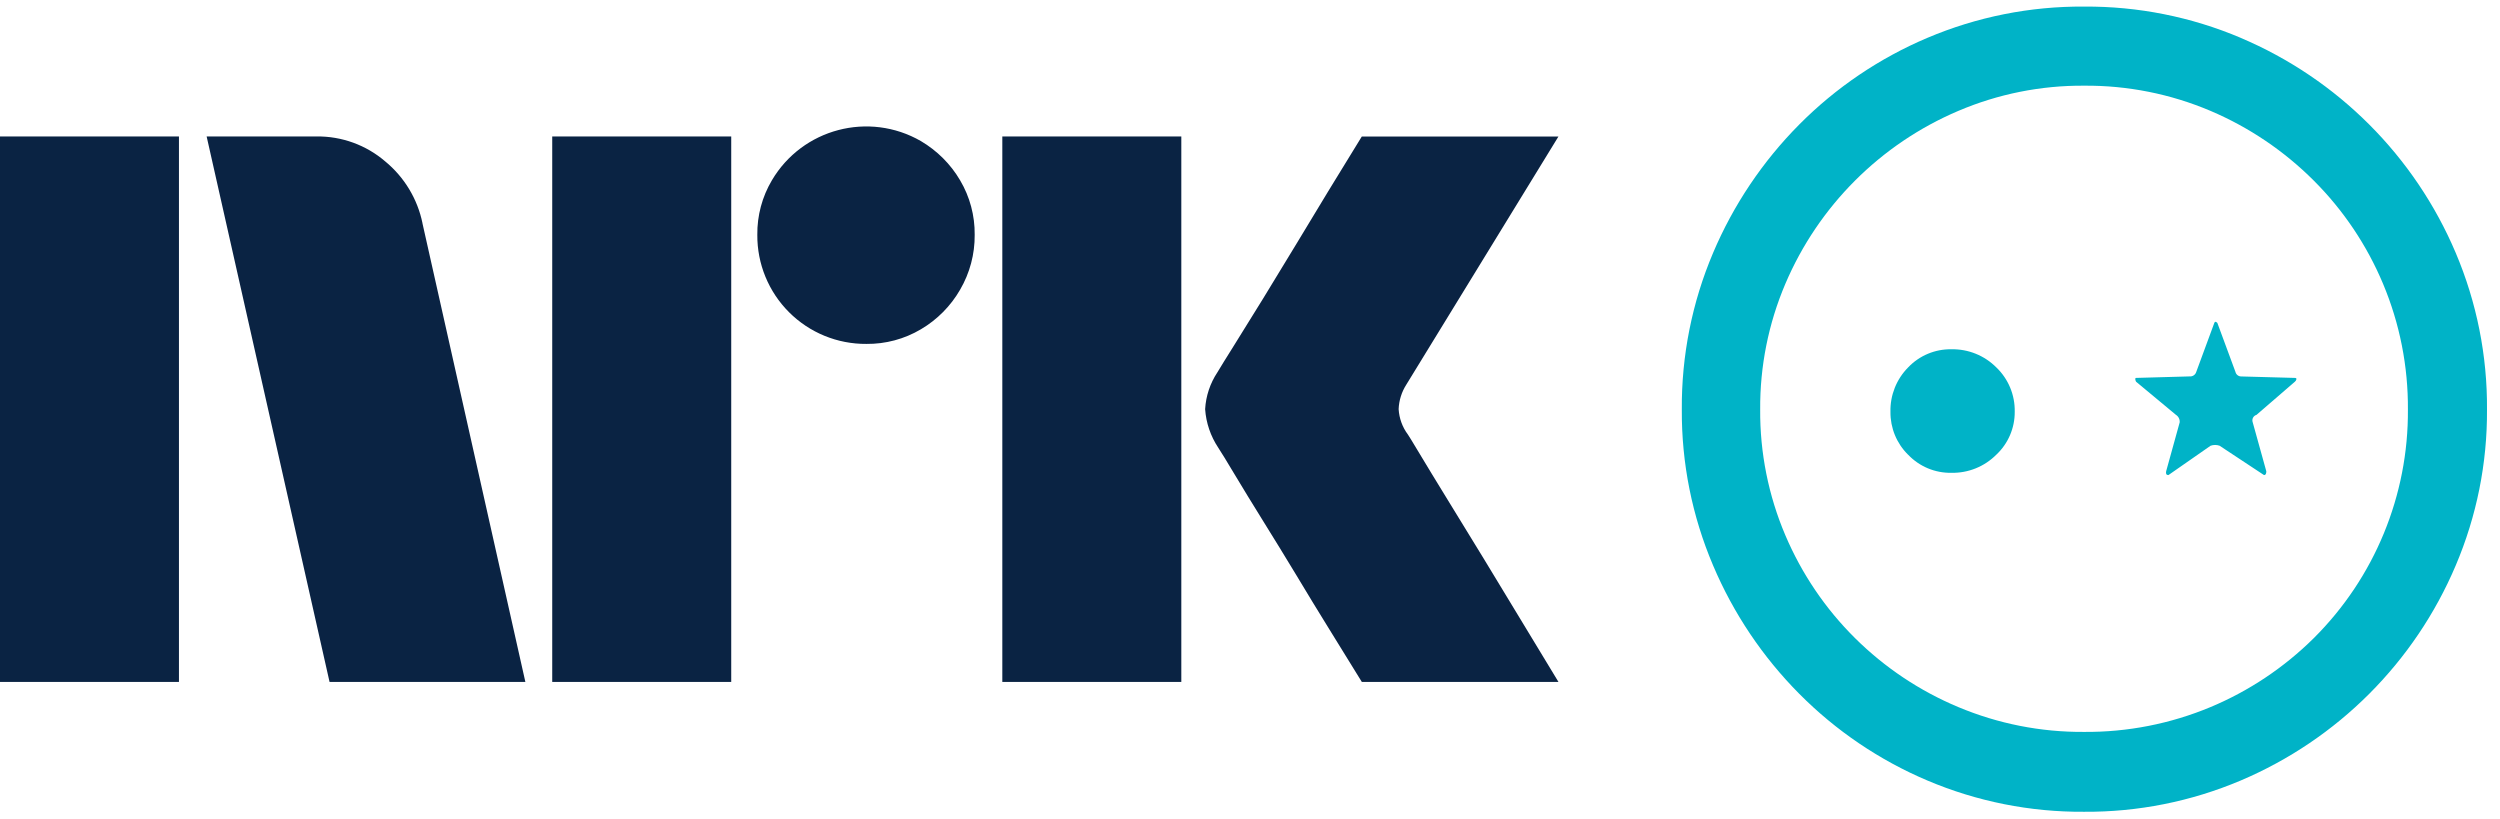
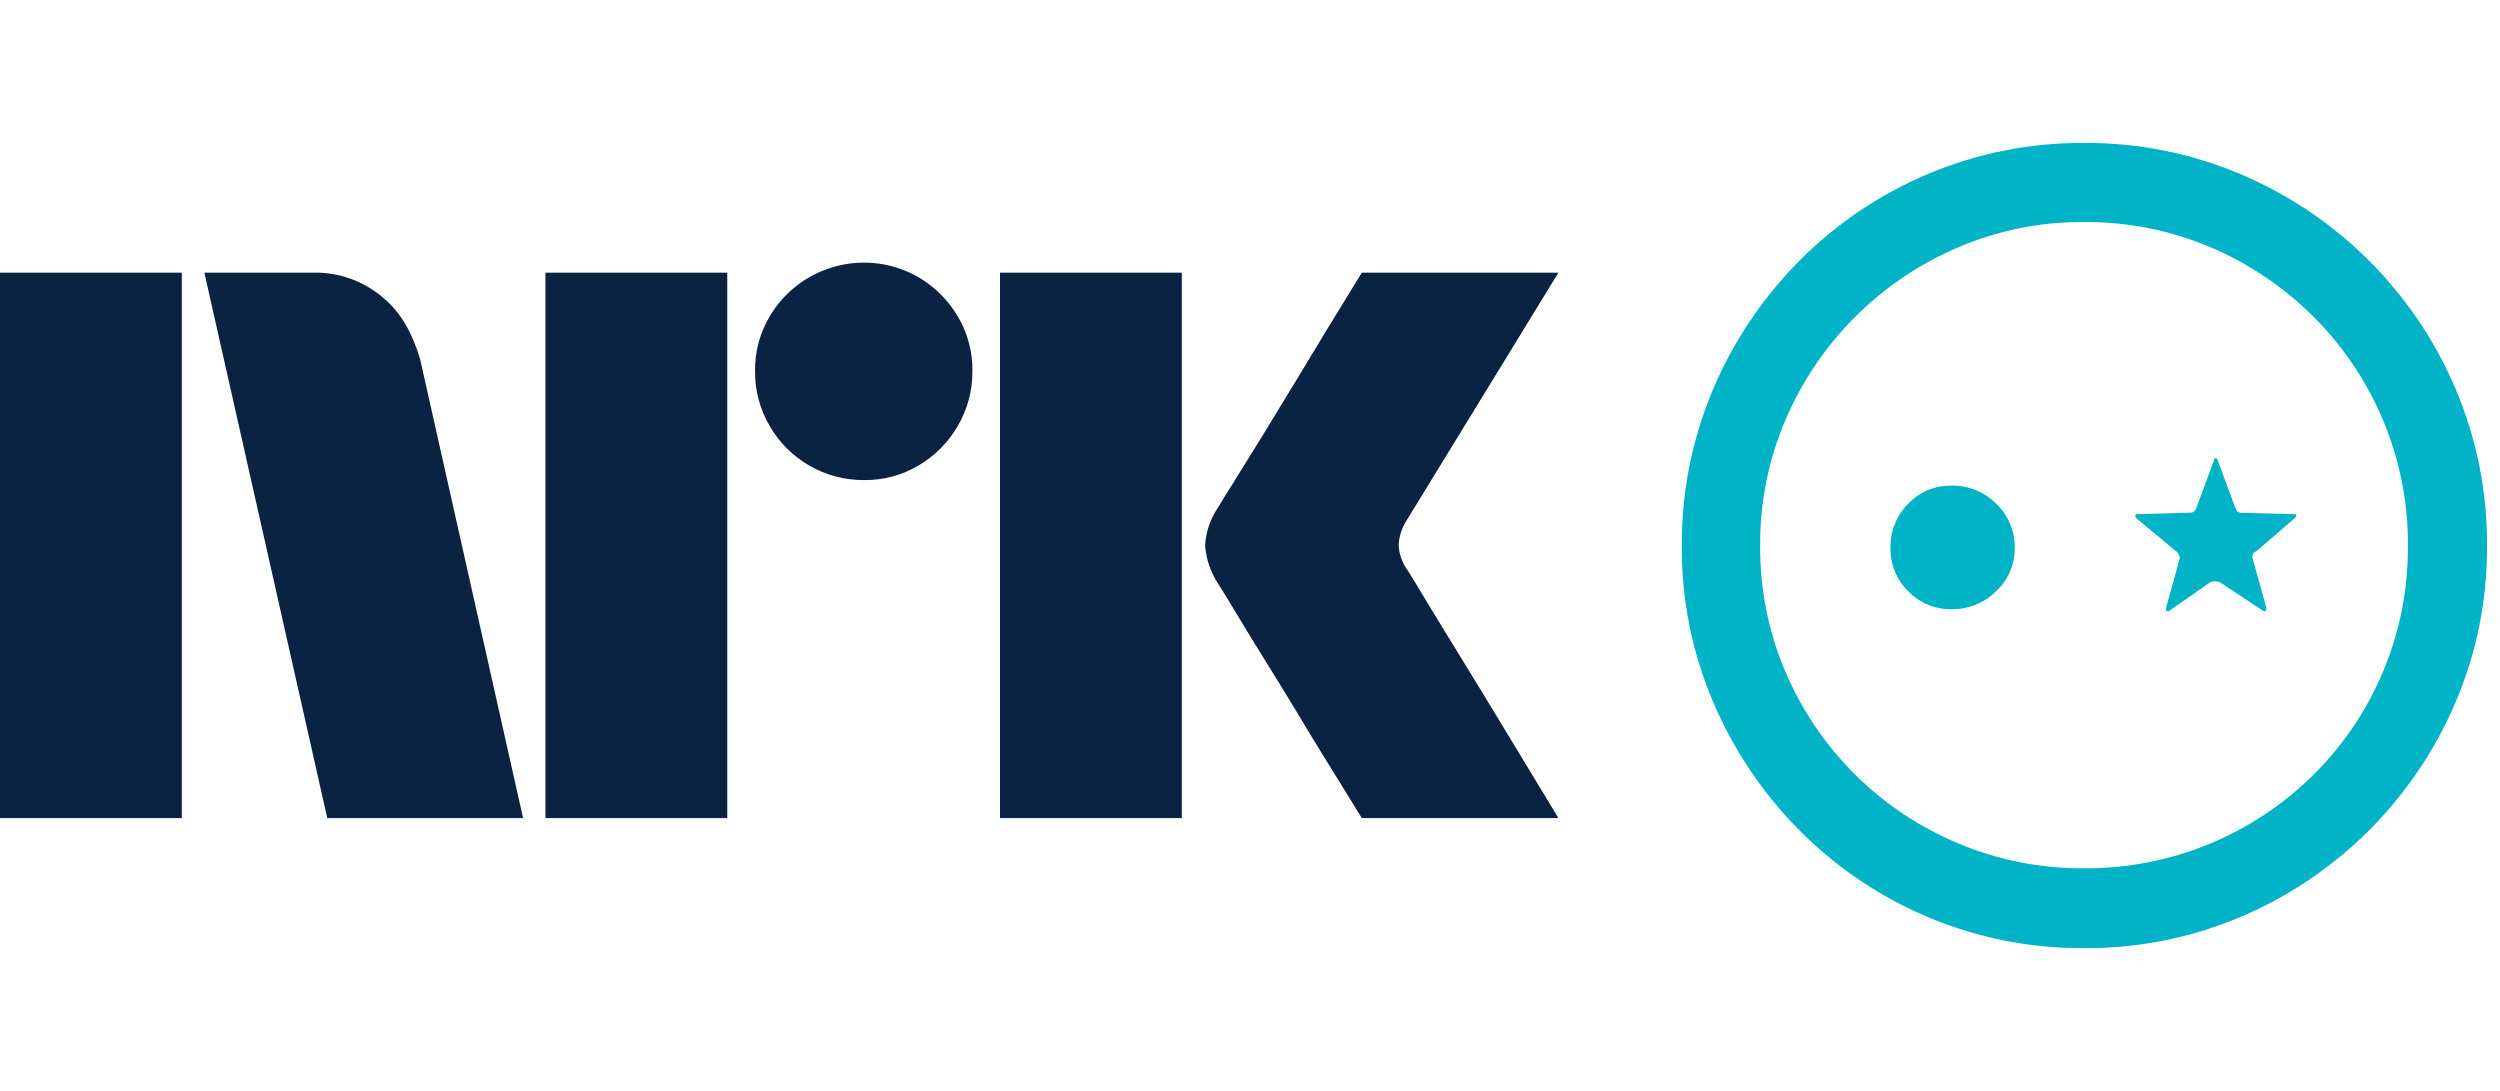
- <svg xmlns="http://www.w3.org/2000/svg" viewBox="0 0 55 18">
-   <path fill="#0A2343" d="M0 15.002v-12h3.937v12H0Zm9.294-10.09 2.264 10.09H7.25l-2.704-12h2.417a2.276 2.276 0 0 1 1.513.55c.42.346.71.827.819 1.36Zm2.855 10.09v-12h3.938v12h-3.938Zm6.912-7.436a2.382 2.382 0 0 1-2.4-2.4 2.301 2.301 0 0 1 .321-1.2 2.41 2.41 0 0 1 3.278-.862c.356.21.653.506.862.862.215.363.326.778.321 1.2a2.35 2.35 0 0 1-.321 1.208 2.4 2.4 0 0 1-.862.87 2.302 2.302 0 0 1-1.2.322Zm2.99 7.436v-12h3.938v12h-3.937Zm8.923-5.442c.01.012.095.15.253.414s.364.602.617 1.014a315.936 315.936 0 0 1 1.597 2.62c.247.411.529.876.845 1.394H29.96c-.27-.44-.516-.837-.736-1.192-.22-.354-.453-.738-.7-1.149-.248-.41-.493-.81-.736-1.2-.242-.389-.45-.73-.625-1.022-.175-.293-.296-.49-.363-.592a1.747 1.747 0 0 1-.287-.845c.016-.29.11-.57.27-.811.067-.113.191-.313.371-.6s.392-.628.634-1.022c.242-.395.488-.798.736-1.209l.7-1.157.736-1.2h4.326L30.94 8.46a1.08 1.08 0 0 0-.17.541c.012.202.082.396.203.558Z" />
-   <path fill="#00B3C7" d="M49.295.833a8.914 8.914 0 0 1 4.731 4.73 8.67 8.67 0 0 1 .688 3.447 8.63 8.63 0 0 1-.688 3.43 8.918 8.918 0 0 1-4.73 4.731 8.676 8.676 0 0 1-3.447.688 8.67 8.67 0 0 1-3.447-.688 8.82 8.82 0 0 1-2.817-1.906 8.98 8.98 0 0 1-1.897-2.825A8.624 8.624 0 0 1 37 9.01a8.664 8.664 0 0 1 .688-3.447 8.976 8.976 0 0 1 1.897-2.825A8.816 8.816 0 0 1 42.402.833 8.669 8.669 0 0 1 45.85.145a8.672 8.672 0 0 1 3.447.688Zm-.662 14.722a7.142 7.142 0 0 0 2.27-1.516 7.023 7.023 0 0 0 2.071-5.03 7.025 7.025 0 0 0-.547-2.766 7.077 7.077 0 0 0-1.524-2.27 7.197 7.197 0 0 0-2.27-1.533 6.985 6.985 0 0 0-2.784-.555 6.941 6.941 0 0 0-2.767.555 7.195 7.195 0 0 0-3.804 3.803 6.938 6.938 0 0 0-.554 2.767c-.007.95.182 1.893.554 2.767.36.846.88 1.615 1.533 2.262a7.14 7.14 0 0 0 2.27 1.516 7.025 7.025 0 0 0 2.768.547 7.07 7.07 0 0 0 2.784-.547Zm-6.654-5.55a1.303 1.303 0 0 1-.389-.945 1.344 1.344 0 0 1 .39-.978 1.283 1.283 0 0 1 .952-.398 1.356 1.356 0 0 1 .986.398 1.314 1.314 0 0 1 .406.978 1.28 1.28 0 0 1-.406.944 1.356 1.356 0 0 1-.986.398 1.283 1.283 0 0 1-.953-.398Zm6.736-2.9c.011-.034.034-.034.067 0l.398 1.077a.13.13 0 0 0 .132.1l1.176.032c.022 0 .034.009.034.025a.091.091 0 0 1-.034.058l-.845.73a.126.126 0 0 0-.083.165l.299 1.077c0 .055-.017.083-.05.083l-.978-.646a.298.298 0 0 0-.198 0l-.928.646c-.045 0-.061-.028-.05-.083l.298-1.077a.178.178 0 0 0-.083-.166l-.877-.729a.13.13 0 0 1-.017-.058c0-.016.005-.025.017-.025l1.176-.033a.14.14 0 0 0 .149-.1l.397-1.077Z" />
+ <svg xmlns="http://www.w3.org/2000/svg" viewBox="0 0 55 24">
+   <path fill="#0A2343" d="M0 17.998v-12h4v12zm9.244-10.09 2.264 10.09H7.2l-2.704-12h2.417a2.28 2.28 0 0 1 1.513.55c.42.346.66.826.819 1.36M12 17.998v-12h4v12zm7.01-7.436a2.381 2.381 0 0 1-2.078-1.192 2.35 2.35 0 0 1-.321-1.208 2.3 2.3 0 0 1 .321-1.2A2.41 2.41 0 0 1 20.21 6.1c.356.21.653.506.862.862.215.363.326.778.321 1.2a2.35 2.35 0 0 1-.321 1.208 2.4 2.4 0 0 1-.862.87 2.3 2.3 0 0 1-1.2.322M22 17.998v-12h4v12zm8.974-5.442q.015.017.253.414.237.396.617 1.014a316 316 0 0 1 1.597 2.62q.37.616.845 1.394H29.96q-.405-.66-.736-1.192t-.7-1.15q-.372-.615-.736-1.199-.363-.585-.625-1.022a18 18 0 0 0-.363-.592 1.75 1.75 0 0 1-.287-.845c.016-.29.11-.57.27-.811q.1-.17.371-.6.27-.431.634-1.023.363-.591.736-1.208l.7-1.158.736-1.2h4.326l-3.346 5.46a1.1 1.1 0 0 0-.17.54c.012.202.083.396.204.558" />
+   <path fill="#00B3C7" d="M49.296 3.833a8.91 8.91 0 0 1 4.73 4.73 8.7 8.7 0 0 1 .688 3.447 8.6 8.6 0 0 1-.688 3.43 8.92 8.92 0 0 1-4.73 4.731 8.7 8.7 0 0 1-3.447.688 8.7 8.7 0 0 1-3.447-.688 8.8 8.8 0 0 1-2.817-1.906 9 9 0 0 1-1.897-2.825A8.6 8.6 0 0 1 37 12.01a8.7 8.7 0 0 1 .688-3.447 9 9 0 0 1 1.897-2.825 8.8 8.8 0 0 1 2.817-1.905 8.7 8.7 0 0 1 3.447-.688 8.7 8.7 0 0 1 3.447.688m-.663 14.722a7.1 7.1 0 0 0 2.27-1.516 7.023 7.023 0 0 0 2.071-5.03 7 7 0 0 0-.547-2.766 7.1 7.1 0 0 0-1.524-2.27 7.2 7.2 0 0 0-2.27-1.533 7 7 0 0 0-2.784-.555 6.9 6.9 0 0 0-2.767.555 7.2 7.2 0 0 0-3.804 3.803 6.9 6.9 0 0 0-.554 2.767c-.007.95.182 1.893.554 2.767.36.846.88 1.615 1.533 2.262a7.1 7.1 0 0 0 2.27 1.516 7 7 0 0 0 2.768.547 7.1 7.1 0 0 0 2.784-.547m-6.654-5.55a1.3 1.3 0 0 1-.389-.945 1.34 1.34 0 0 1 .39-.978 1.28 1.28 0 0 1 .952-.398 1.36 1.36 0 0 1 .986.398 1.32 1.32 0 0 1 .406.978 1.28 1.28 0 0 1-.406.944 1.36 1.36 0 0 1-.986.398 1.28 1.28 0 0 1-.953-.398m6.736-2.9q.017-.051.067 0l.398 1.077a.13.13 0 0 0 .132.1l1.176.032q.033 0 .034.025a.1.1 0 0 1-.034.058l-.845.73a.125.125 0 0 0-.083.165l.299 1.077q0 .083-.05.083l-.978-.646a.3.3 0 0 0-.198 0l-.928.646q-.067 0-.05-.083l.298-1.077a.18.18 0 0 0-.083-.166l-.877-.729a.13.13 0 0 1-.017-.058q0-.025.017-.025l1.176-.033a.14.14 0 0 0 .149-.1z" />
</svg>
